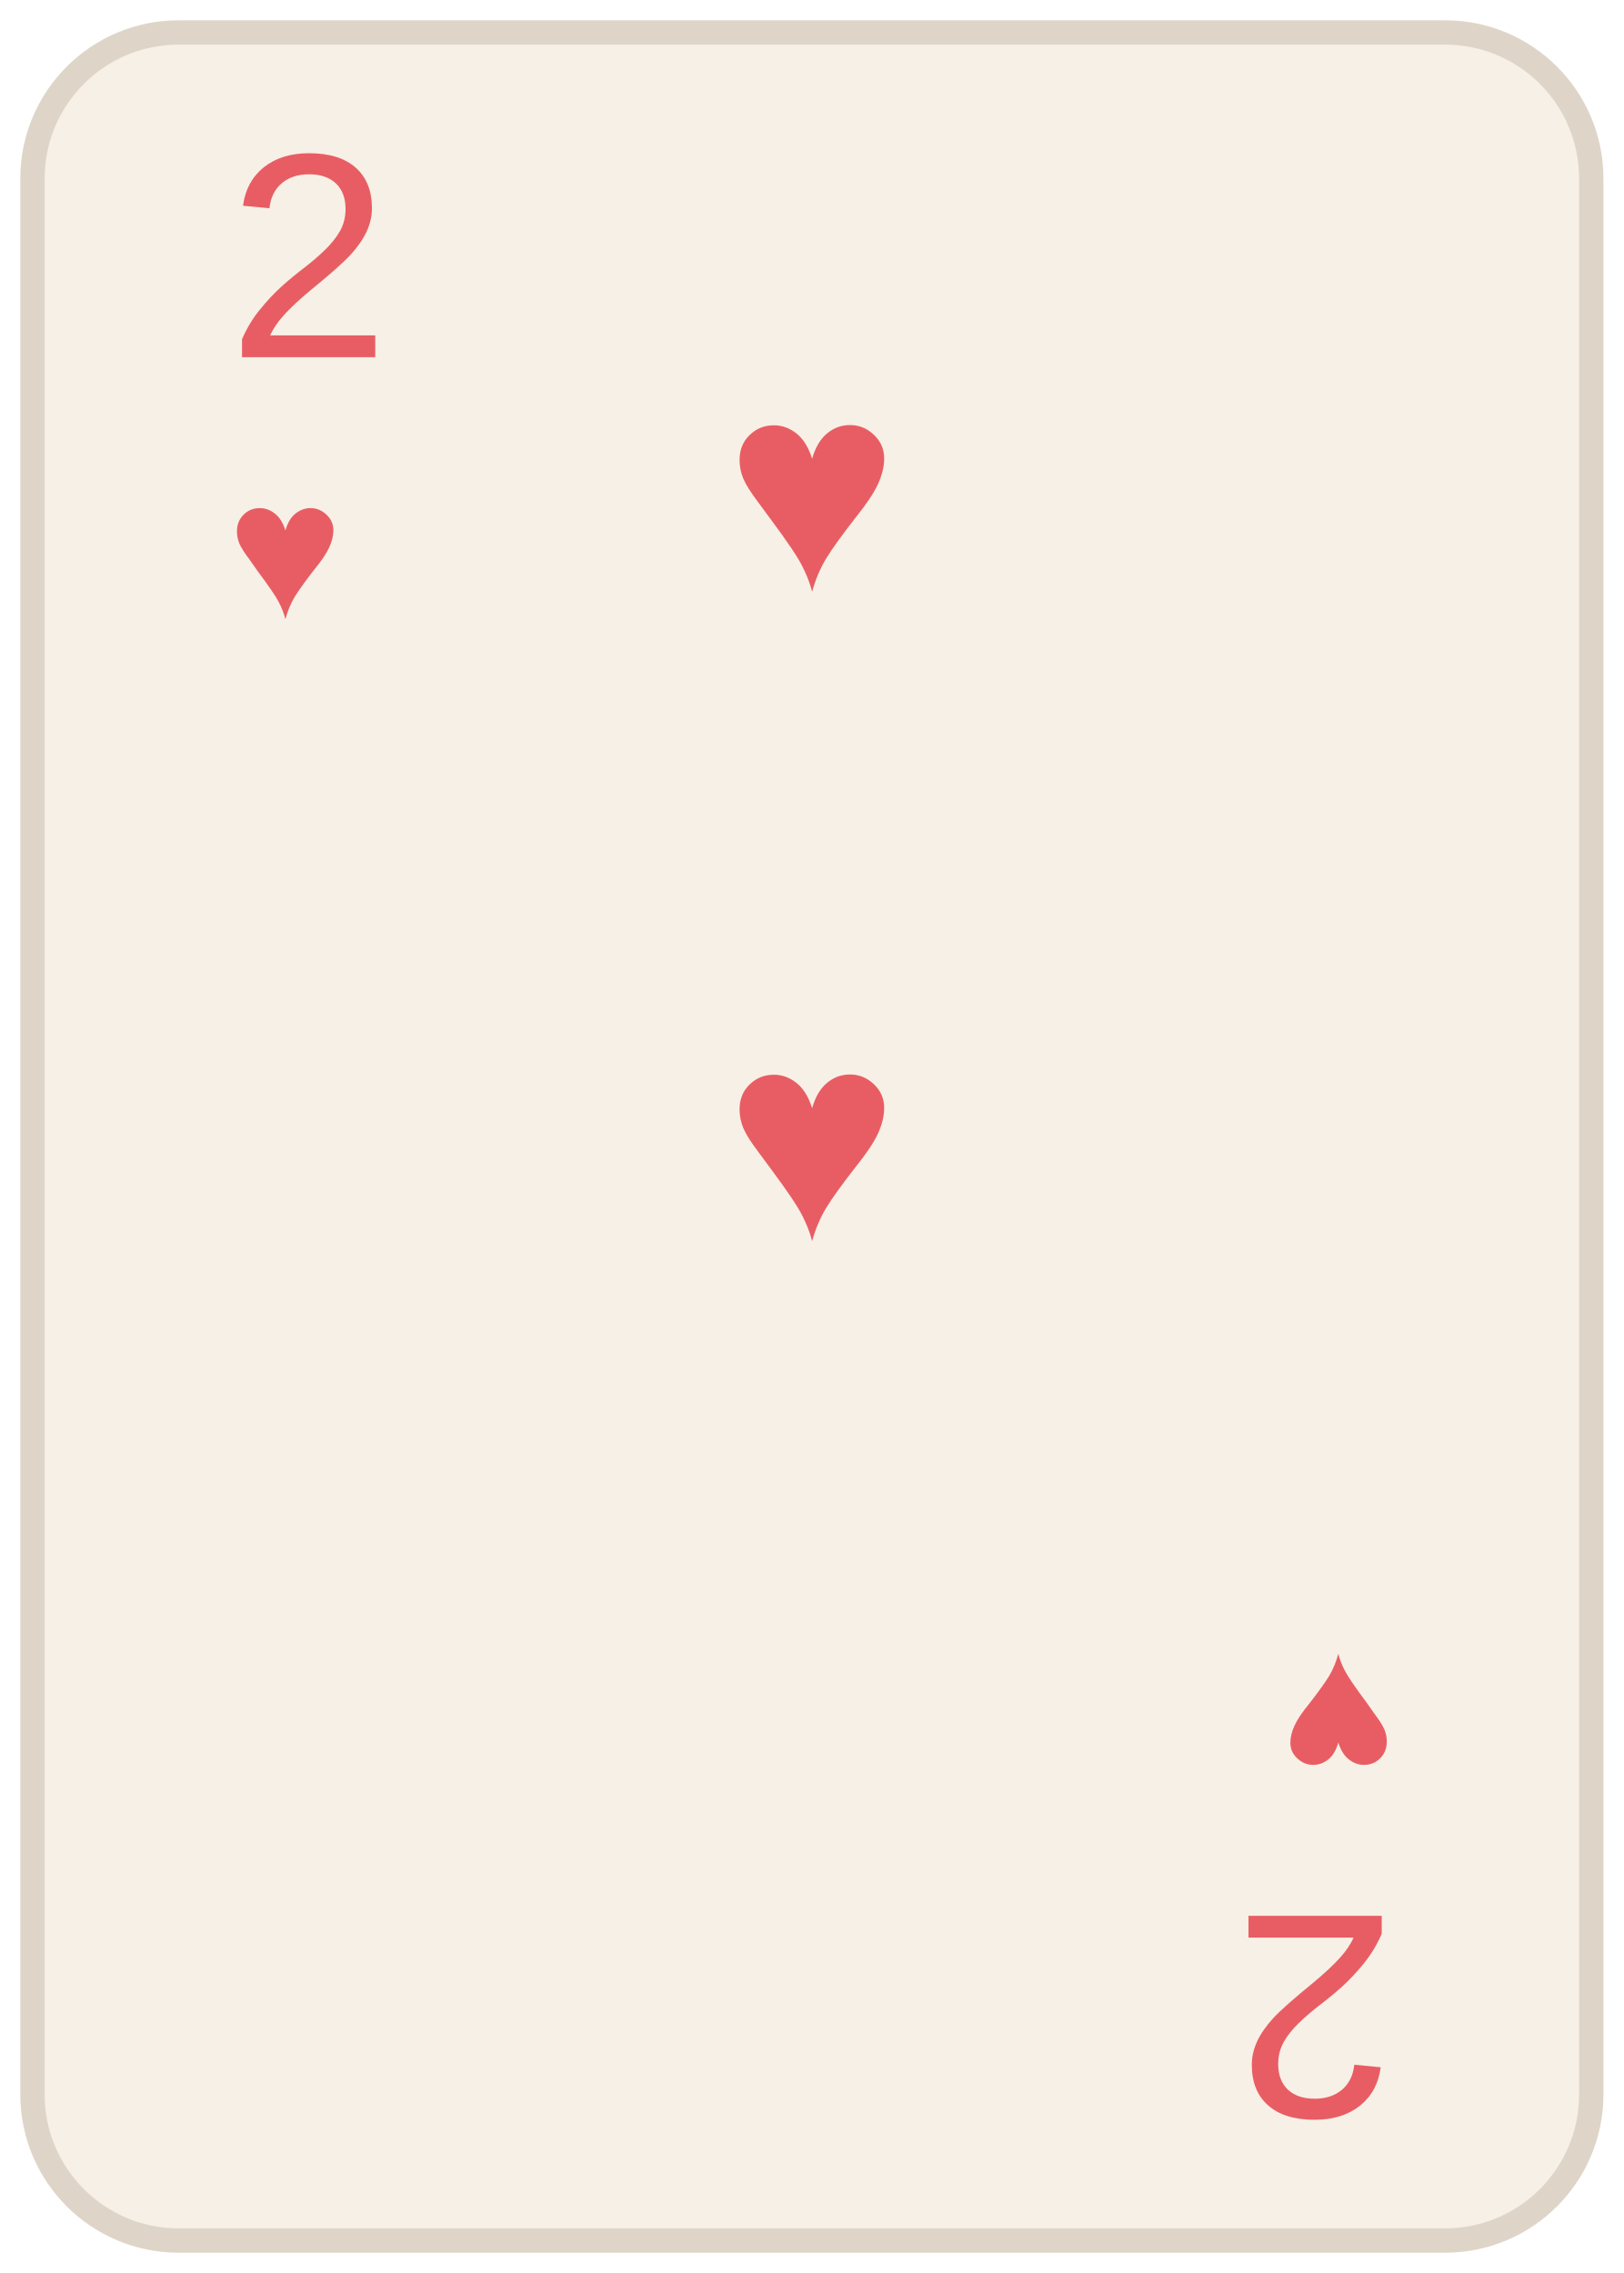
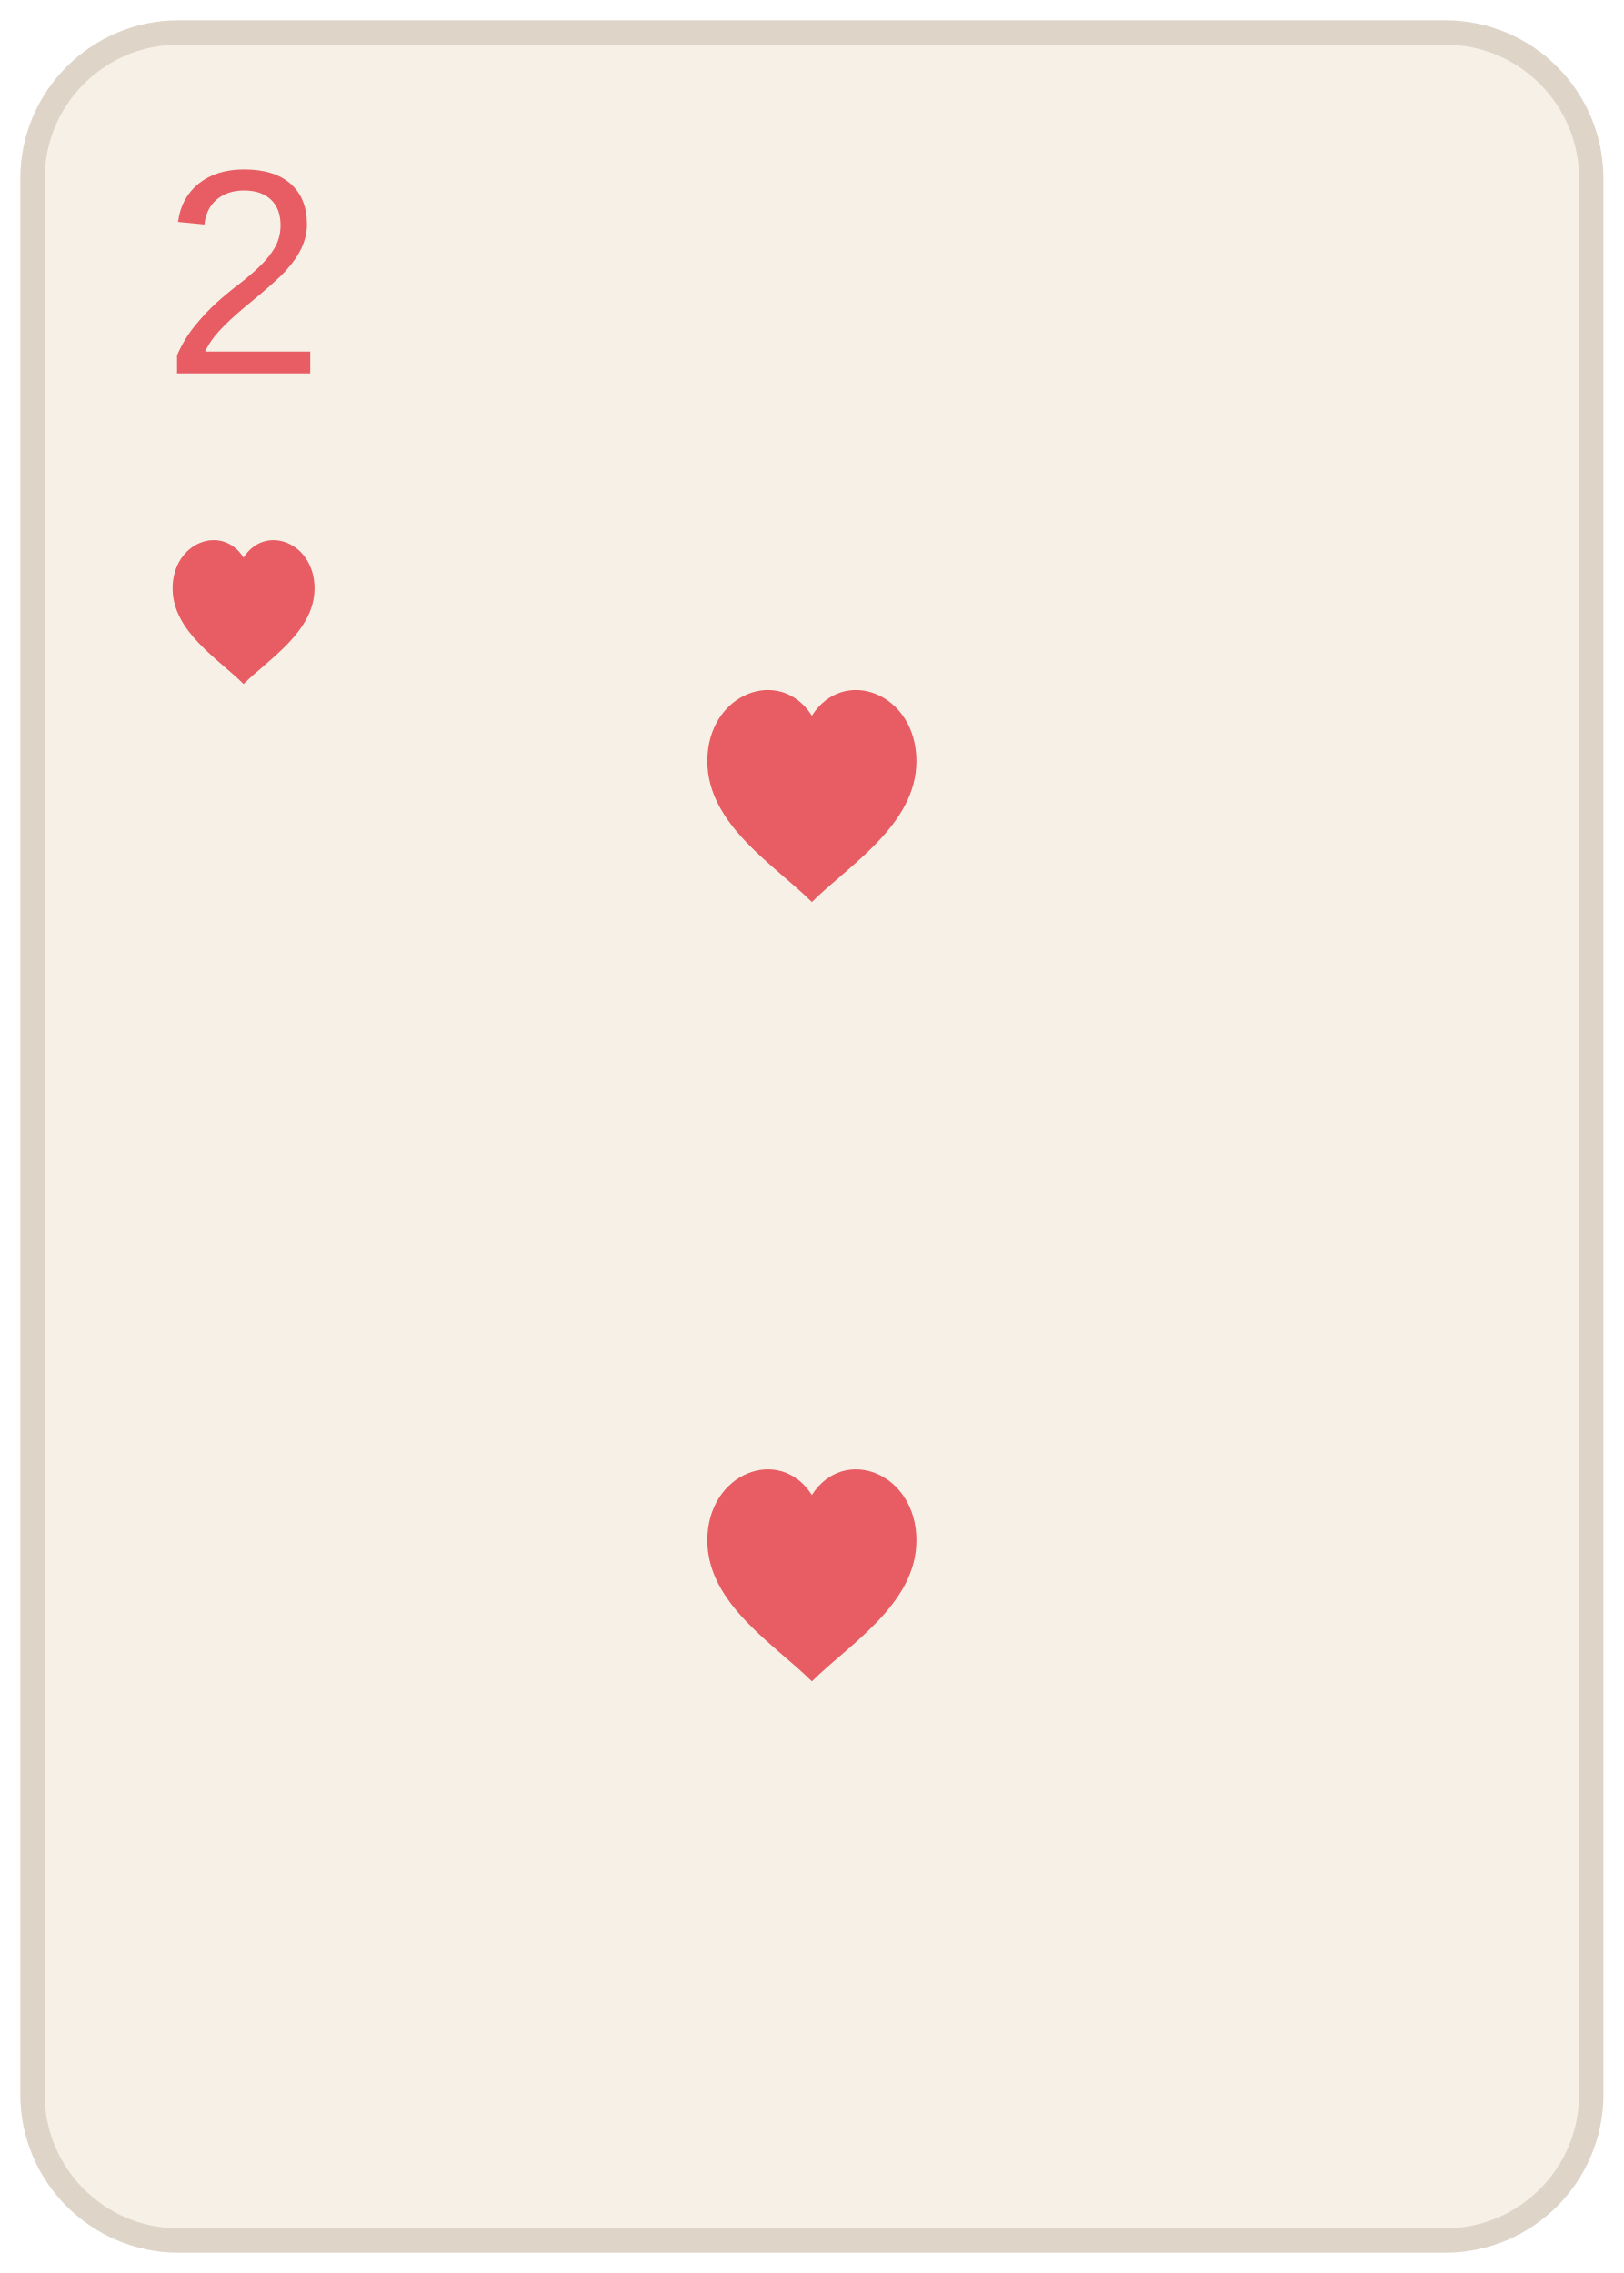
- <svg xmlns="http://www.w3.org/2000/svg" viewBox="0 0 100 140" role="img" aria-label="2 of H">
+ <svg xmlns="http://www.w3.org/2000/svg" viewBox="0 0 100 140" role="img" aria-label="2 of Hearts">
  <rect x="2" y="2" width="96" height="136" rx="9" fill="#f7f0e6" stroke="#ded5c8" stroke-width="1.5" />
-   <text x="14" y="22" fill="#e85d63" font-family="Haskoy, -apple-system, Segoe UI, Arial, sans-serif" font-size="18" font-weight="500">2</text>
-   <text x="14" y="38" fill="#e85d63" font-family="Haskoy, -apple-system, Segoe UI, Arial, sans-serif" font-size="12" font-weight="500">♥</text>
+   <text font-family="Haskoy, -apple-system, Segoe UI, Arial, sans-serif" font-weight="500" x="15" y="23" fill="#e85d63" font-size="18" text-anchor="middle">2</text>
+   <path d="M0,-7 C-7,-18 -23,-12 -23,3 C-23,17 -8,26 0,34 C8,26 23,17 23,3 C23,-12 7,-18 0,-7Z" fill="#e85d63" transform="translate(15 37) scale(0.19) translate(0 -7)" />
  <g>
-     <text x="50" y="30" text-anchor="middle" dominant-baseline="central" fill="#e85d63" font-family="Haskoy, -apple-system, Segoe UI, Arial, sans-serif" font-size="18" font-weight="500">♥</text>
-     <text x="50" y="70" text-anchor="middle" dominant-baseline="central" fill="#e85d63" font-family="Haskoy, -apple-system, Segoe UI, Arial, sans-serif" font-size="18" font-weight="500">♥</text>
-   </g>
-   <g transform="rotate(180 50 70)">
-     <text x="14" y="22" fill="#e85d63" font-family="Haskoy, -apple-system, Segoe UI, Arial, sans-serif" font-size="18" font-weight="500">2</text>
-     <text x="14" y="38" fill="#e85d63" font-family="Haskoy, -apple-system, Segoe UI, Arial, sans-serif" font-size="12" font-weight="500">♥</text>
+     <path d="M0,-7 C-7,-18 -23,-12 -23,3 C-23,17 -8,26 0,34 C8,26 23,17 23,3 C23,-12 7,-18 0,-7Z" fill="#e85d63" transform="translate(50 48) scale(0.28) translate(0 -7)" />
+     <path d="M0,-7 C-7,-18 -23,-12 -23,3 C-23,17 -8,26 0,34 C8,26 23,17 23,3 C23,-12 7,-18 0,-7Z" fill="#e85d63" transform="translate(50 96) scale(0.28) translate(0 -7)" />
  </g>
</svg>
